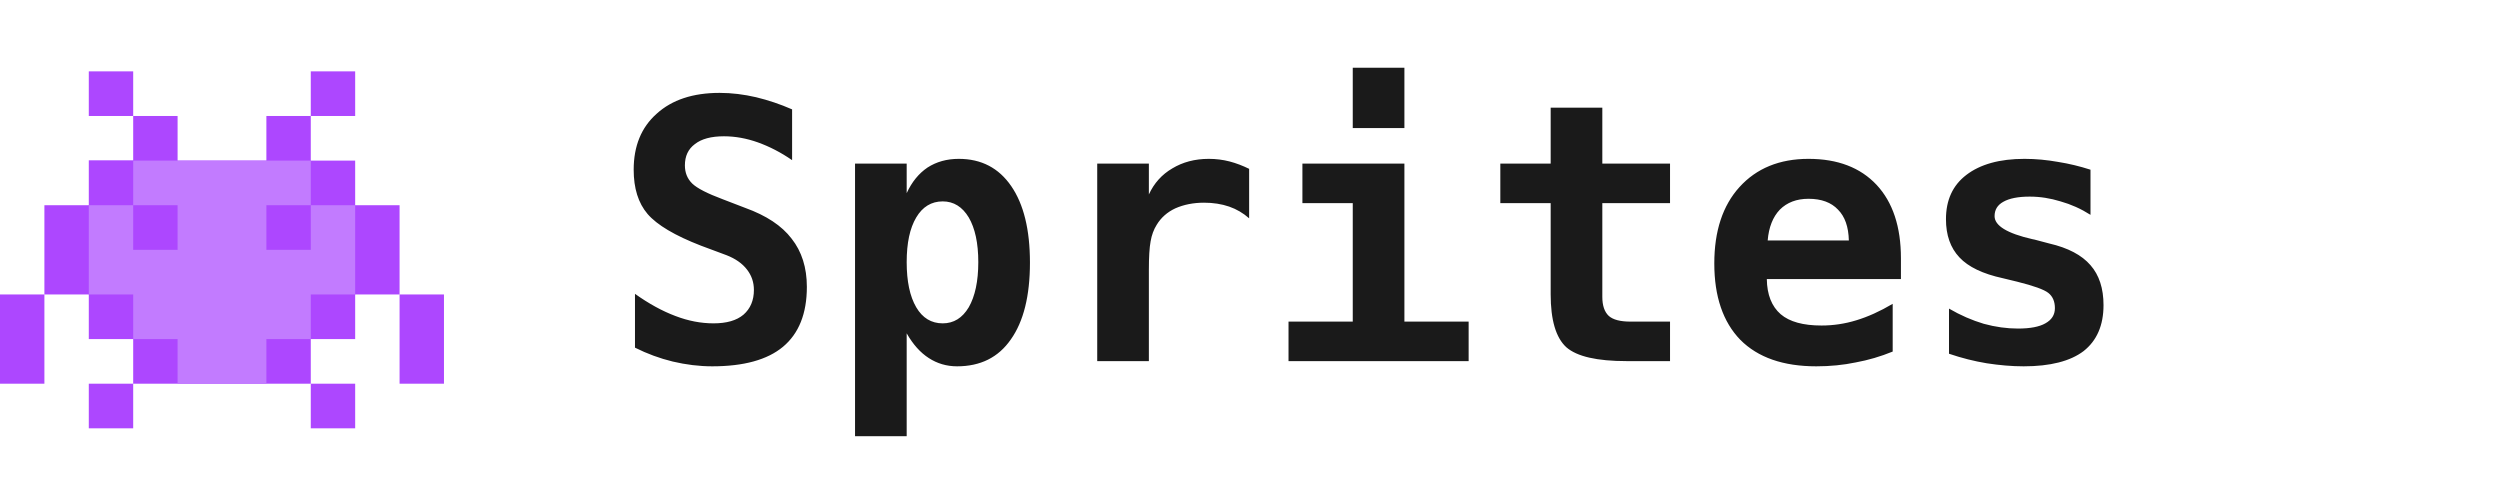
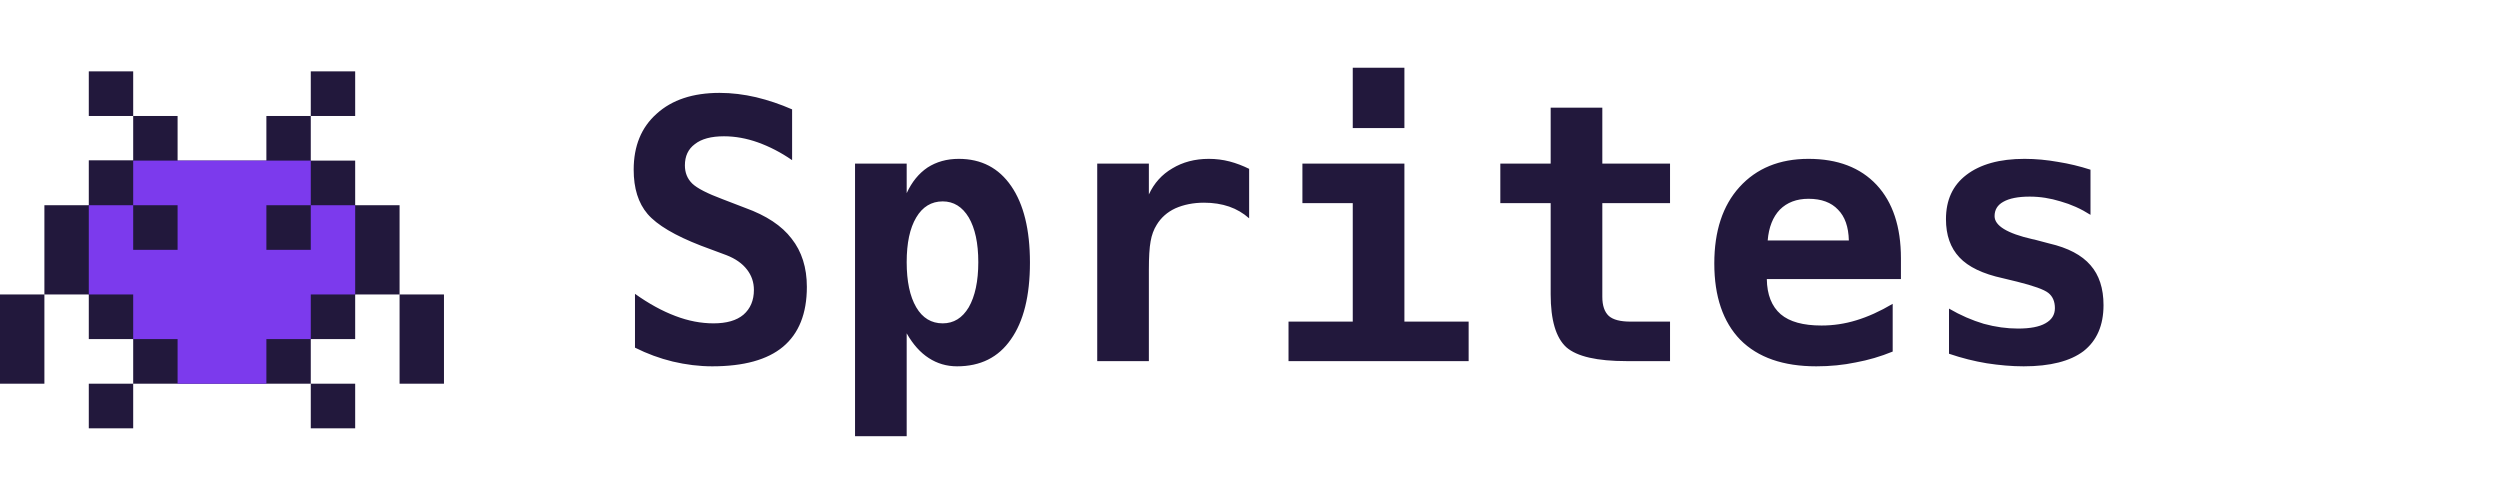
<svg xmlns="http://www.w3.org/2000/svg" width="90" height="18" viewBox="0 0 90 18" fill="none">
  <svg x="0" y="1" width="16" height="16" viewBox="0 0 724 582" fill-rule="evenodd">
    <g>
-       <path d="M205.594 197.898h322.661v108.263H205.594z" fill="#ad47ff" />
-       <path d="M578.582 508.799h-72.323v72.686h72.323v-72.686zm-361.614 0h-72.323v72.686h72.323v-72.686zm361.614-290.742h72.323v145.371h-72.323v72.686h-74.229 1.906v72.685H216.968v-72.685h-72.323v-72.686H72.323V218.057h72.322v-73.163h72.323V72.686h72.323v72.685h144.645V72.686h72.323v72.685h72.323v72.686zM72.323 508.799V363.428H0v145.371h72.323zm650.904 0V363.428h-72.322v145.371h72.322zM289.423 290.742h-.132.132zm-72.455-72.685h72.323v72.685h-72.323v-72.685zm216.968 0h72.323v72.685h-72.323v-72.685zM578.582 0h-72.323v72.686h72.323V0zM216.968 0h-72.323v72.686h72.323V0z" fill="#ad47ff" />
-       <path d="M144.645 363.428V218.057h72.323v-72.686h289.291v72.686h72.323v72.685l-.001.001v72.685h-72.322v72.686h-72.323V508.8H289.291v-72.686h-72.323v-72.686h-72.323zm144.646-72.686h-72.323v-72.685h72.323v72.685zm216.968 0h-72.323v-72.685h72.323v72.685z" fill="#c27bff" />
+       <path d="M205.594 197.898h322.661v108.263H205.594z" fill="#22183c" />
+       <path d="M578.582 508.799h-72.323v72.686h72.323v-72.686zm-361.614 0h-72.323v72.686h72.323v-72.686zm361.614-290.742h72.323v145.371h-72.323v72.686h-74.229 1.906v72.685H216.968v-72.685h-72.323v-72.686H72.323V218.057h72.322v-73.163h72.323V72.686h72.323v72.685h144.645V72.686h72.323v72.685h72.323v72.686zM72.323 508.799V363.428H0v145.371h72.323zm650.904 0V363.428h-72.322v145.371h72.322zM289.423 290.742h-.132.132zm-72.455-72.685h72.323v72.685h-72.323v-72.685zm216.968 0h72.323v72.685h-72.323v-72.685zM578.582 0h-72.323v72.686h72.323V0zM216.968 0h-72.323v72.686h72.323V0z" fill="#22183c" />
+       <path d="M144.645 363.428V218.057h72.323v-72.686h289.291v72.686h72.323v72.685l-.001.001v72.685h-72.322v72.686h-72.323V508.8H289.291v-72.686h-72.323v-72.686h-72.323zm144.646-72.686h-72.323v-72.685h72.323v72.685zm216.968 0h-72.323v-72.685h72.323v72.685z" fill="#7c3aed" />
    </g>
  </svg>
-   <text x="22" y="13" font-family="ui-monospace, SFMono-Regular, 'SF Mono', Menlo, Consolas, monospace" font-size="13" font-weight="600" fill="#1a1a1a">Sprites</text>
+   <text x="22" y="13" font-family="ui-monospace, SFMono-Regular, 'SF Mono', Menlo, Consolas, monospace" font-size="13" font-weight="600" fill="#22183c">Sprites</text>
</svg>
